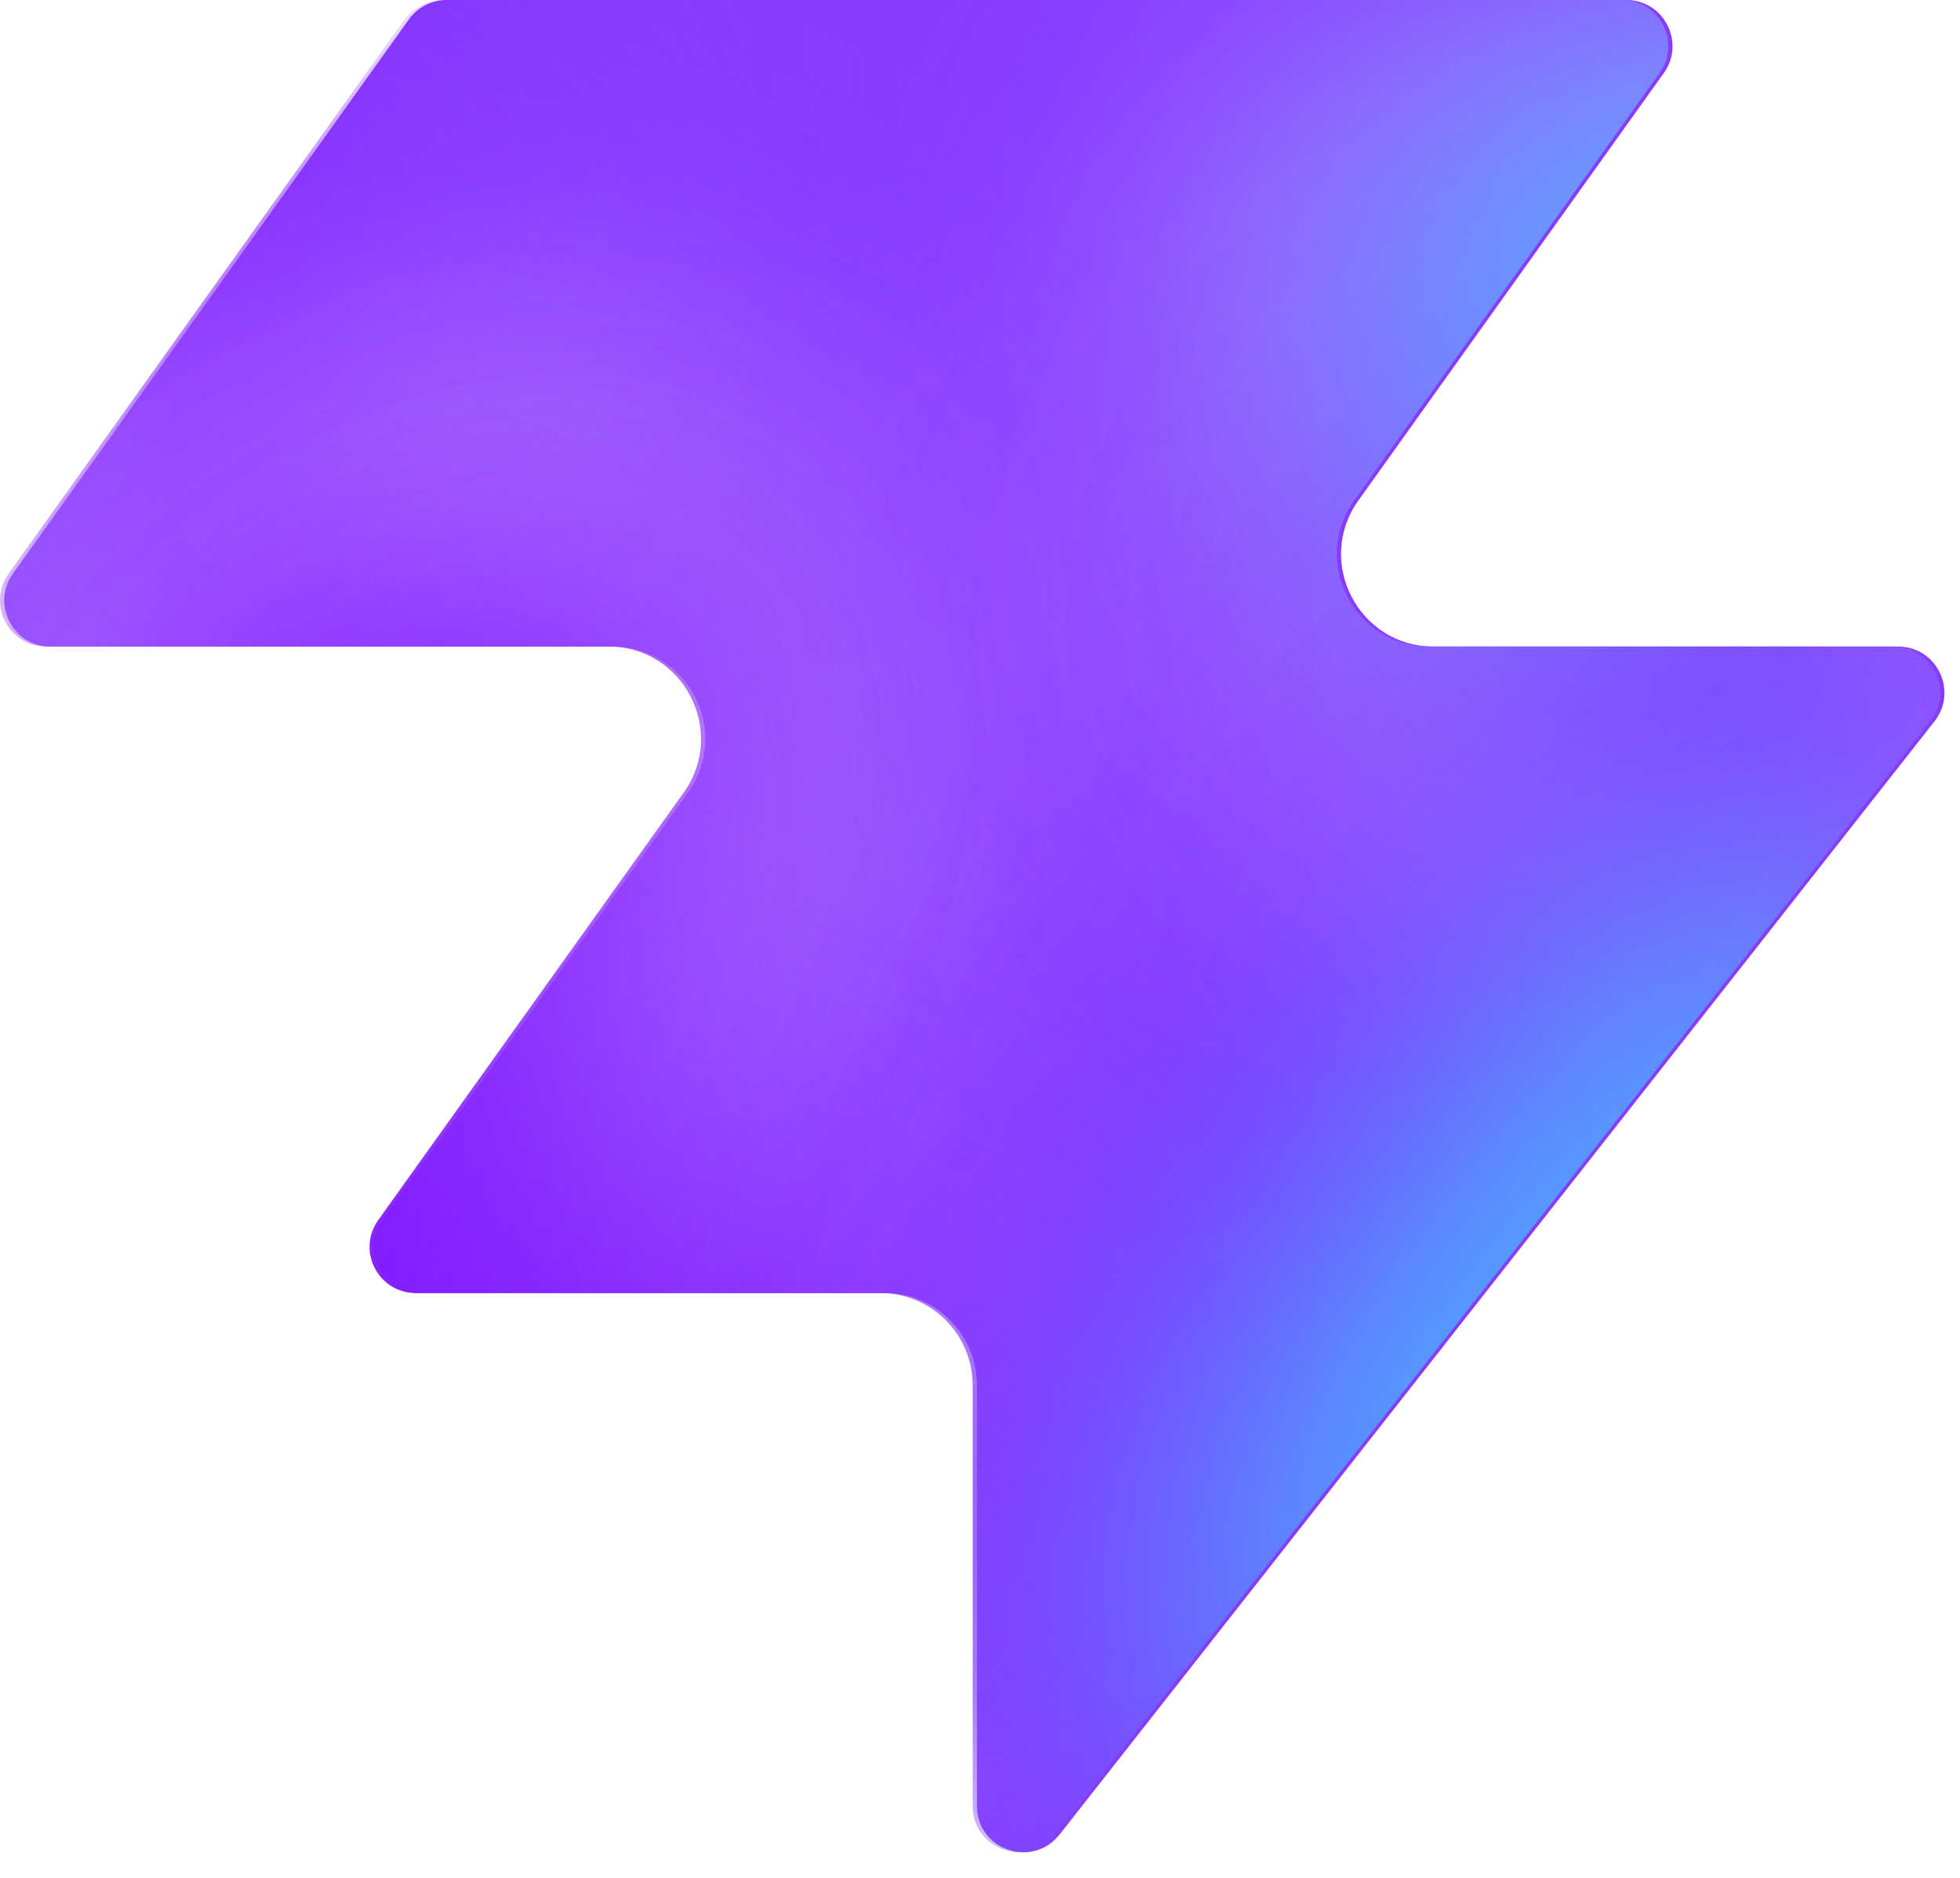
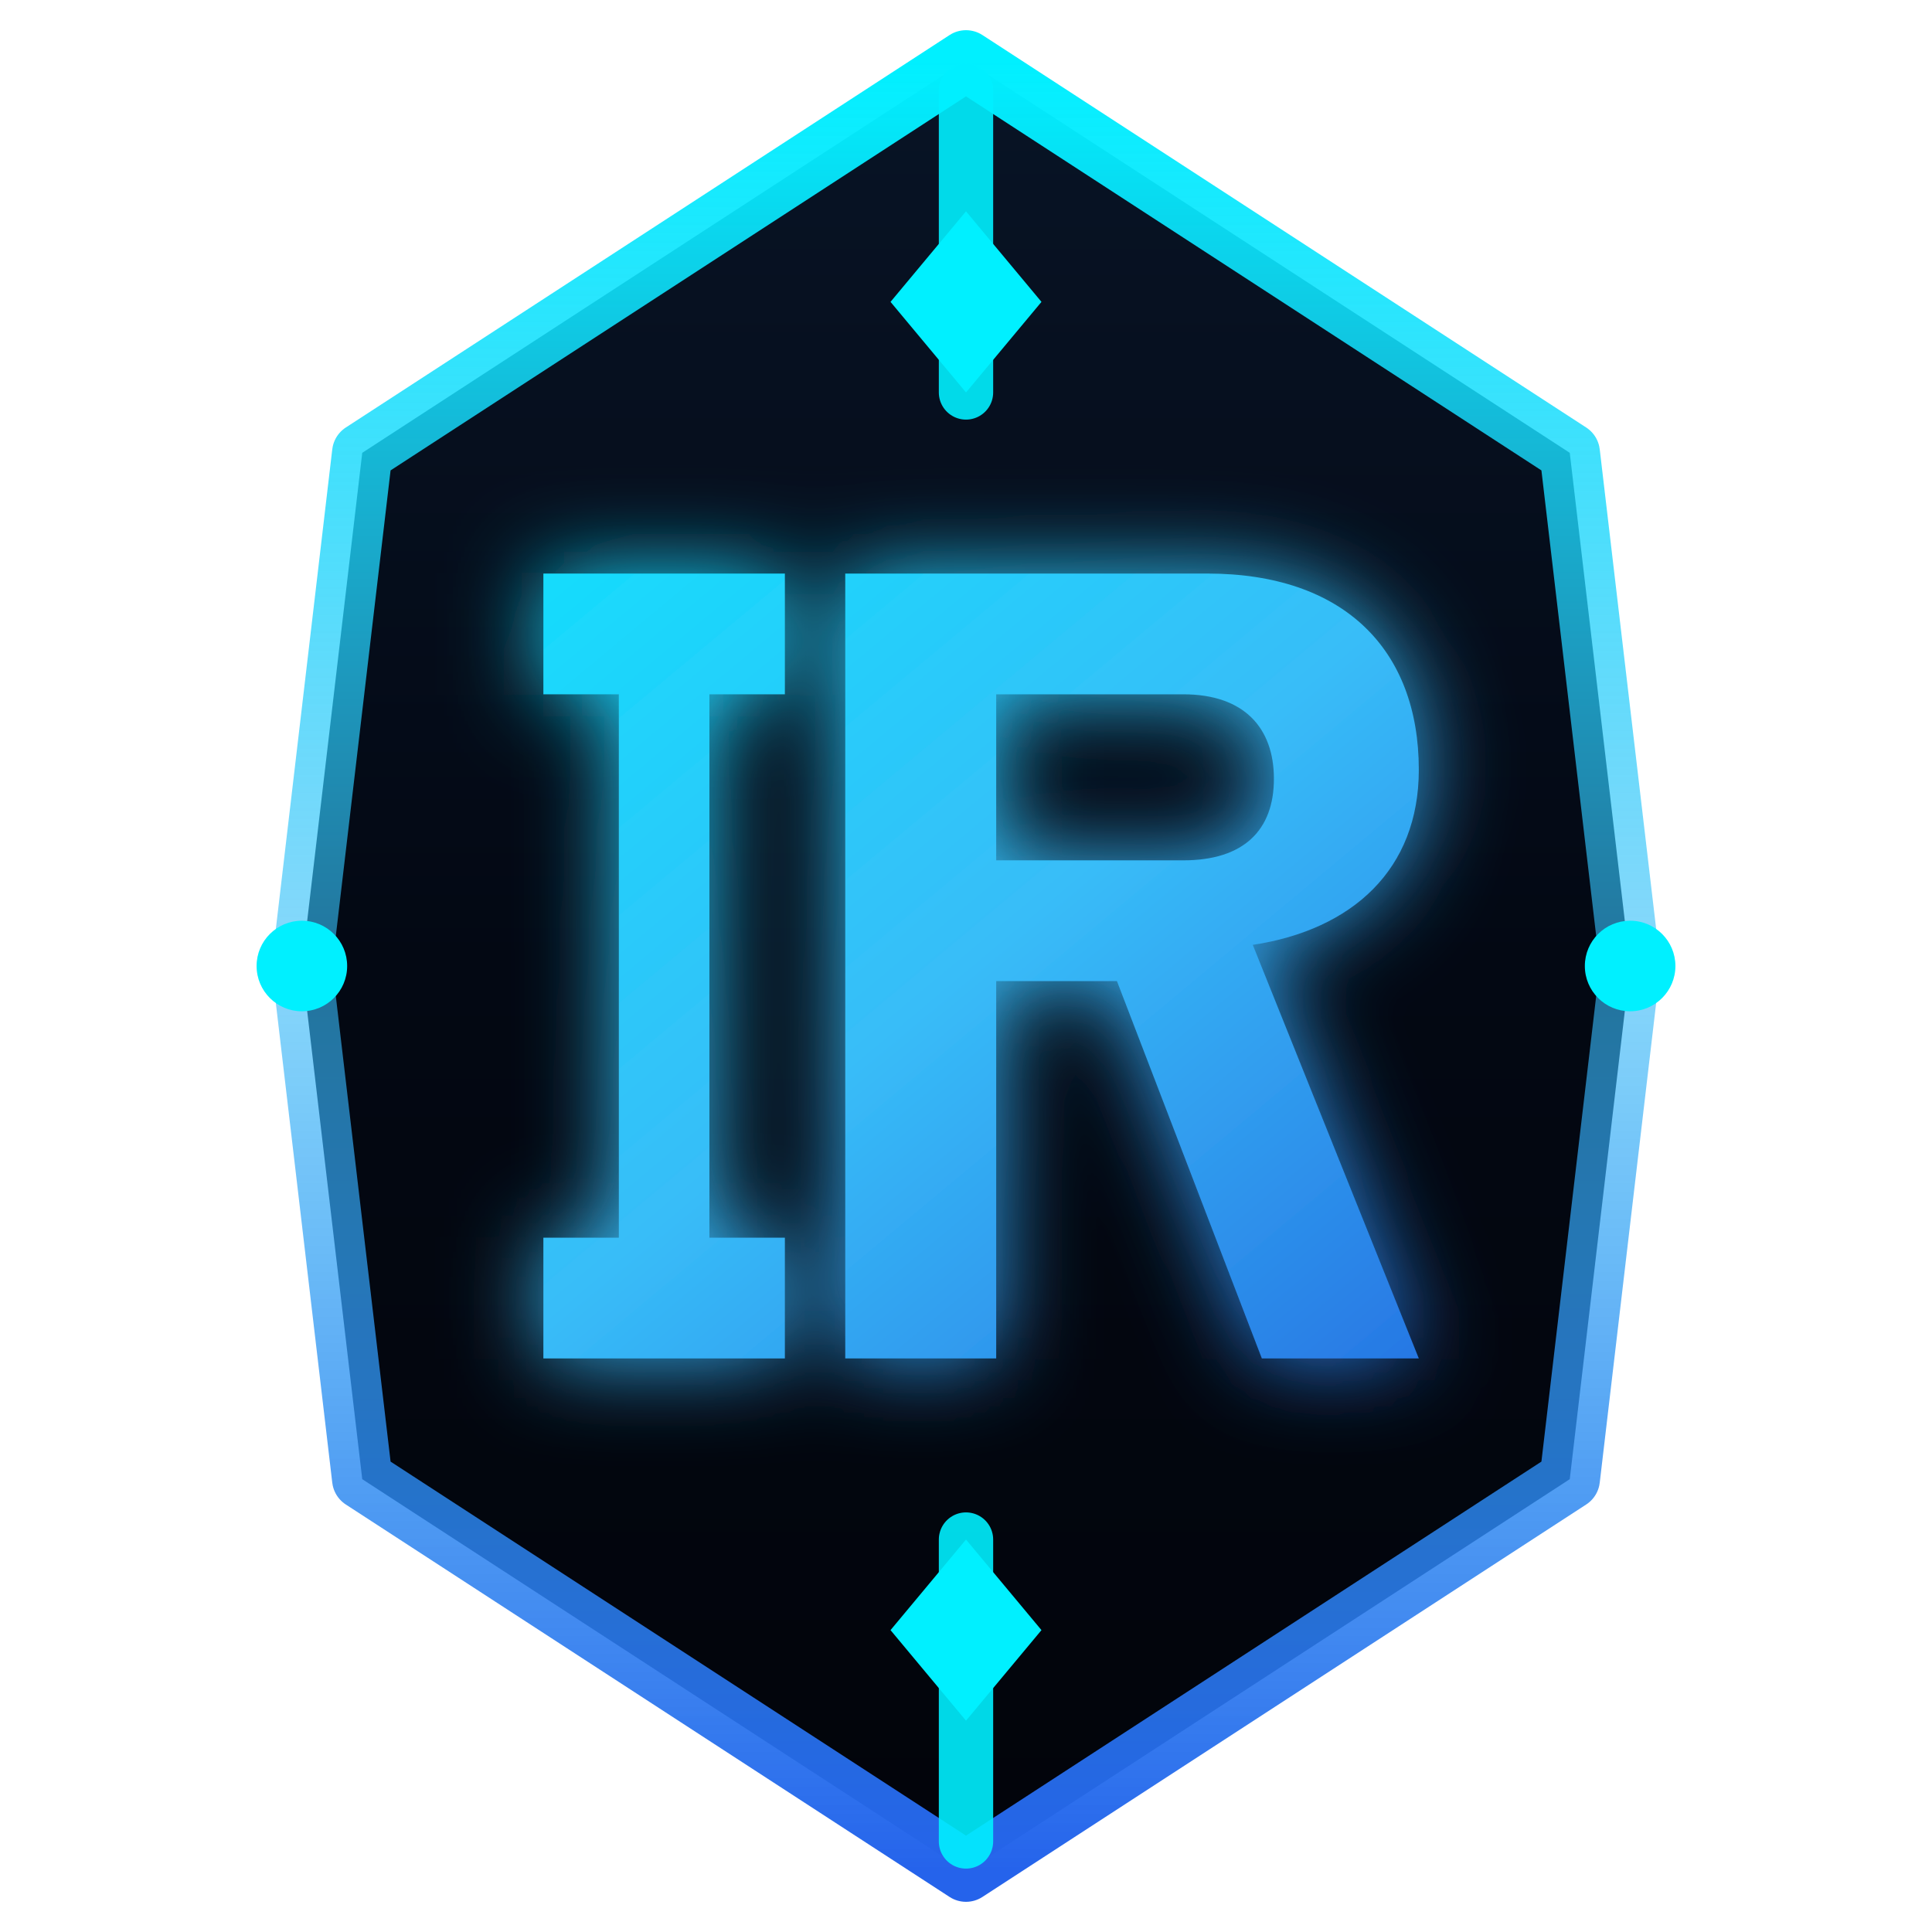
- <svg xmlns="http://www.w3.org/2000/svg" width="48" height="46" fill="none" viewBox="0 0 48 46">
-   <path fill="#863bff" d="M25.946 44.938c-.664.845-2.021.375-2.021-.698V33.937a2.26 2.26 0 0 0-2.262-2.262H10.287c-.92 0-1.456-1.04-.92-1.788l7.48-10.471c1.07-1.497 0-3.578-1.842-3.578H1.237c-.92 0-1.456-1.04-.92-1.788L10.013.474c.214-.297.556-.474.92-.474h28.894c.92 0 1.456 1.04.92 1.788l-7.48 10.471c-1.07 1.498 0 3.579 1.842 3.579h11.377c.943 0 1.473 1.088.89 1.83L25.947 44.94z" style="fill:#863bff;fill:color(display-p3 .525 .23 1);fill-opacity:1" />
-   <mask id="a" width="48" height="46" x="0" y="0" maskUnits="userSpaceOnUse" style="mask-type:alpha">
-     <path fill="#000" d="M25.842 44.938c-.664.844-2.021.375-2.021-.698V33.937a2.26 2.26 0 0 0-2.262-2.262H10.183c-.92 0-1.456-1.04-.92-1.788l7.48-10.471c1.07-1.498 0-3.579-1.842-3.579H1.133c-.92 0-1.456-1.04-.92-1.787L9.91.473c.214-.297.556-.474.92-.474h28.894c.92 0 1.456 1.04.92 1.788l-7.48 10.471c-1.07 1.498 0 3.578 1.842 3.578h11.377c.943 0 1.473 1.088.89 1.832L25.843 44.94z" style="fill:#000;fill-opacity:1" />
-   </mask>
-   <g mask="url(#a)">
-     <g filter="url(#b)">
-       <ellipse cx="5.508" cy="14.704" fill="#ede6ff" rx="5.508" ry="14.704" style="fill:#ede6ff;fill:color(display-p3 .927 .903 1);fill-opacity:1" transform="matrix(.00324 1 1 -.00324 -4.47 31.516)" />
-     </g>
-     <g filter="url(#c)">
-       <ellipse cx="10.399" cy="29.851" fill="#ede6ff" rx="10.399" ry="29.851" style="fill:#ede6ff;fill:color(display-p3 .927 .903 1);fill-opacity:1" transform="matrix(.00324 1 1 -.00324 -39.328 7.883)" />
-     </g>
-     <g filter="url(#d)">
-       <ellipse cx="5.508" cy="30.487" fill="#7e14ff" rx="5.508" ry="30.487" style="fill:#7e14ff;fill:color(display-p3 .492 .077 1);fill-opacity:1" transform="rotate(89.814 -25.913 -14.639)scale(1 -1)" />
-     </g>
-     <g filter="url(#e)">
-       <ellipse cx="5.508" cy="30.599" fill="#7e14ff" rx="5.508" ry="30.599" style="fill:#7e14ff;fill:color(display-p3 .492 .077 1);fill-opacity:1" transform="rotate(89.814 -32.644 -3.334)scale(1 -1)" />
-     </g>
-     <g filter="url(#f)">
-       <ellipse cx="5.508" cy="30.599" fill="#7e14ff" rx="5.508" ry="30.599" style="fill:#7e14ff;fill:color(display-p3 .492 .077 1);fill-opacity:1" transform="matrix(.00324 1 1 -.00324 -34.34 30.47)" />
-     </g>
-     <g filter="url(#g)">
-       <ellipse cx="14.072" cy="22.078" fill="#ede6ff" rx="14.072" ry="22.078" style="fill:#ede6ff;fill:color(display-p3 .927 .903 1);fill-opacity:1" transform="rotate(93.35 24.506 48.493)scale(-1 1)" />
-     </g>
-     <g filter="url(#h)">
-       <ellipse cx="3.47" cy="21.501" fill="#7e14ff" rx="3.47" ry="21.501" style="fill:#7e14ff;fill:color(display-p3 .492 .077 1);fill-opacity:1" transform="rotate(89.009 28.708 47.59)scale(-1 1)" />
-     </g>
-     <g filter="url(#i)">
-       <ellipse cx="3.47" cy="21.501" fill="#7e14ff" rx="3.47" ry="21.501" style="fill:#7e14ff;fill:color(display-p3 .492 .077 1);fill-opacity:1" transform="rotate(89.009 28.708 47.59)scale(-1 1)" />
-     </g>
-     <g filter="url(#j)">
-       <ellipse cx=".387" cy="8.972" fill="#7e14ff" rx="4.407" ry="29.108" style="fill:#7e14ff;fill:color(display-p3 .492 .077 1);fill-opacity:1" transform="rotate(39.51 .387 8.972)" />
-     </g>
-     <g filter="url(#k)">
-       <ellipse cx="47.523" cy="-6.092" fill="#7e14ff" rx="4.407" ry="29.108" style="fill:#7e14ff;fill:color(display-p3 .492 .077 1);fill-opacity:1" transform="rotate(37.892 47.523 -6.092)" />
-     </g>
-     <g filter="url(#l)">
-       <ellipse cx="41.412" cy="6.333" fill="#47bfff" rx="5.971" ry="9.665" style="fill:#47bfff;fill:color(display-p3 .28 .748 1);fill-opacity:1" transform="rotate(37.892 41.412 6.333)" />
-     </g>
-     <g filter="url(#m)">
-       <ellipse cx="-1.879" cy="38.332" fill="#7e14ff" rx="4.407" ry="29.108" style="fill:#7e14ff;fill:color(display-p3 .492 .077 1);fill-opacity:1" transform="rotate(37.892 -1.88 38.332)" />
-     </g>
-     <g filter="url(#n)">
-       <ellipse cx="-1.879" cy="38.332" fill="#7e14ff" rx="4.407" ry="29.108" style="fill:#7e14ff;fill:color(display-p3 .492 .077 1);fill-opacity:1" transform="rotate(37.892 -1.88 38.332)" />
-     </g>
-     <g filter="url(#o)">
-       <ellipse cx="35.651" cy="29.907" fill="#7e14ff" rx="4.407" ry="29.108" style="fill:#7e14ff;fill:color(display-p3 .492 .077 1);fill-opacity:1" transform="rotate(37.892 35.651 29.907)" />
-     </g>
-     <g filter="url(#p)">
-       <ellipse cx="38.418" cy="32.4" fill="#47bfff" rx="5.971" ry="15.297" style="fill:#47bfff;fill:color(display-p3 .28 .748 1);fill-opacity:1" transform="rotate(37.892 38.418 32.4)" />
-     </g>
-   </g>
+ <svg xmlns="http://www.w3.org/2000/svg" viewBox="0 0 64 64" fill="none">
  <defs>
-     <filter id="b" width="60.045" height="41.654" x="-19.77" y="16.149" color-interpolation-filters="sRGB" filterUnits="userSpaceOnUse">
-       <feFlood flood-opacity="0" result="BackgroundImageFix" />
-       <feBlend in="SourceGraphic" in2="BackgroundImageFix" result="shape" />
-       <feGaussianBlur result="effect1_foregroundBlur_2002_17158" stdDeviation="7.659" />
-     </filter>
-     <filter id="c" width="90.34" height="51.437" x="-54.613" y="-7.533" color-interpolation-filters="sRGB" filterUnits="userSpaceOnUse">
-       <feFlood flood-opacity="0" result="BackgroundImageFix" />
-       <feBlend in="SourceGraphic" in2="BackgroundImageFix" result="shape" />
-       <feGaussianBlur result="effect1_foregroundBlur_2002_17158" stdDeviation="7.659" />
-     </filter>
-     <filter id="d" width="79.355" height="29.4" x="-49.64" y="2.03" color-interpolation-filters="sRGB" filterUnits="userSpaceOnUse">
-       <feFlood flood-opacity="0" result="BackgroundImageFix" />
-       <feBlend in="SourceGraphic" in2="BackgroundImageFix" result="shape" />
-       <feGaussianBlur result="effect1_foregroundBlur_2002_17158" stdDeviation="4.596" />
-     </filter>
-     <filter id="e" width="79.579" height="29.4" x="-45.045" y="20.029" color-interpolation-filters="sRGB" filterUnits="userSpaceOnUse">
-       <feFlood flood-opacity="0" result="BackgroundImageFix" />
-       <feBlend in="SourceGraphic" in2="BackgroundImageFix" result="shape" />
-       <feGaussianBlur result="effect1_foregroundBlur_2002_17158" stdDeviation="4.596" />
-     </filter>
-     <filter id="f" width="79.579" height="29.4" x="-43.513" y="21.178" color-interpolation-filters="sRGB" filterUnits="userSpaceOnUse">
-       <feFlood flood-opacity="0" result="BackgroundImageFix" />
-       <feBlend in="SourceGraphic" in2="BackgroundImageFix" result="shape" />
-       <feGaussianBlur result="effect1_foregroundBlur_2002_17158" stdDeviation="4.596" />
-     </filter>
-     <filter id="g" width="74.749" height="58.852" x="15.756" y="-17.901" color-interpolation-filters="sRGB" filterUnits="userSpaceOnUse">
-       <feFlood flood-opacity="0" result="BackgroundImageFix" />
-       <feBlend in="SourceGraphic" in2="BackgroundImageFix" result="shape" />
-       <feGaussianBlur result="effect1_foregroundBlur_2002_17158" stdDeviation="7.659" />
-     </filter>
-     <filter id="h" width="61.377" height="25.362" x="23.548" y="2.284" color-interpolation-filters="sRGB" filterUnits="userSpaceOnUse">
-       <feFlood flood-opacity="0" result="BackgroundImageFix" />
-       <feBlend in="SourceGraphic" in2="BackgroundImageFix" result="shape" />
-       <feGaussianBlur result="effect1_foregroundBlur_2002_17158" stdDeviation="4.596" />
-     </filter>
-     <filter id="i" width="61.377" height="25.362" x="23.548" y="2.284" color-interpolation-filters="sRGB" filterUnits="userSpaceOnUse">
-       <feFlood flood-opacity="0" result="BackgroundImageFix" />
-       <feBlend in="SourceGraphic" in2="BackgroundImageFix" result="shape" />
-       <feGaussianBlur result="effect1_foregroundBlur_2002_17158" stdDeviation="4.596" />
-     </filter>
-     <filter id="j" width="56.045" height="63.649" x="-27.636" y="-22.853" color-interpolation-filters="sRGB" filterUnits="userSpaceOnUse">
-       <feFlood flood-opacity="0" result="BackgroundImageFix" />
-       <feBlend in="SourceGraphic" in2="BackgroundImageFix" result="shape" />
-       <feGaussianBlur result="effect1_foregroundBlur_2002_17158" stdDeviation="4.596" />
-     </filter>
-     <filter id="k" width="54.814" height="64.646" x="20.116" y="-38.415" color-interpolation-filters="sRGB" filterUnits="userSpaceOnUse">
-       <feFlood flood-opacity="0" result="BackgroundImageFix" />
-       <feBlend in="SourceGraphic" in2="BackgroundImageFix" result="shape" />
-       <feGaussianBlur result="effect1_foregroundBlur_2002_17158" stdDeviation="4.596" />
-     </filter>
-     <filter id="l" width="33.541" height="35.313" x="24.641" y="-11.323" color-interpolation-filters="sRGB" filterUnits="userSpaceOnUse">
-       <feFlood flood-opacity="0" result="BackgroundImageFix" />
-       <feBlend in="SourceGraphic" in2="BackgroundImageFix" result="shape" />
-       <feGaussianBlur result="effect1_foregroundBlur_2002_17158" stdDeviation="4.596" />
-     </filter>
-     <filter id="m" width="54.814" height="64.646" x="-29.286" y="6.009" color-interpolation-filters="sRGB" filterUnits="userSpaceOnUse">
-       <feFlood flood-opacity="0" result="BackgroundImageFix" />
-       <feBlend in="SourceGraphic" in2="BackgroundImageFix" result="shape" />
-       <feGaussianBlur result="effect1_foregroundBlur_2002_17158" stdDeviation="4.596" />
-     </filter>
-     <filter id="n" width="54.814" height="64.646" x="-29.286" y="6.009" color-interpolation-filters="sRGB" filterUnits="userSpaceOnUse">
-       <feFlood flood-opacity="0" result="BackgroundImageFix" />
-       <feBlend in="SourceGraphic" in2="BackgroundImageFix" result="shape" />
-       <feGaussianBlur result="effect1_foregroundBlur_2002_17158" stdDeviation="4.596" />
-     </filter>
-     <filter id="o" width="54.814" height="64.646" x="8.244" y="-2.416" color-interpolation-filters="sRGB" filterUnits="userSpaceOnUse">
-       <feFlood flood-opacity="0" result="BackgroundImageFix" />
-       <feBlend in="SourceGraphic" in2="BackgroundImageFix" result="shape" />
-       <feGaussianBlur result="effect1_foregroundBlur_2002_17158" stdDeviation="4.596" />
-     </filter>
-     <filter id="p" width="39.409" height="43.623" x="18.713" y="10.588" color-interpolation-filters="sRGB" filterUnits="userSpaceOnUse">
-       <feFlood flood-opacity="0" result="BackgroundImageFix" />
-       <feBlend in="SourceGraphic" in2="BackgroundImageFix" result="shape" />
-       <feGaussianBlur result="effect1_foregroundBlur_2002_17158" stdDeviation="4.596" />
+     <linearGradient id="cyberCyanBlue" x1="12" y1="8" x2="52" y2="56" gradientUnits="userSpaceOnUse">
+       <stop offset="0%" stop-color="#00F0FF" />
+       <stop offset="50%" stop-color="#38BDF8" />
+       <stop offset="100%" stop-color="#1D4ED8" />
+     </linearGradient>
+     <linearGradient id="shieldBorderGrad" x1="32" y1="2" x2="32" y2="62" gradientUnits="userSpaceOnUse">
+       <stop offset="0%" stop-color="#00F0FF" stop-opacity="1" />
+       <stop offset="50%" stop-color="#38BDF8" stop-opacity="0.6" />
+       <stop offset="100%" stop-color="#2563EB" stop-opacity="1" />
+     </linearGradient>
+     <linearGradient id="shieldDarkBg" x1="32" y1="2" x2="32" y2="62" gradientUnits="userSpaceOnUse">
+       <stop offset="0%" stop-color="#081426" />
+       <stop offset="50%" stop-color="#030813" />
+       <stop offset="100%" stop-color="#02040a" />
+     </linearGradient>
+     <filter id="neonGlow" x="-20%" y="-20%" width="140%" height="140%" filterUnits="userSpaceOnUse">
+       <feGaussianBlur stdDeviation="1.5" result="blur" />
+       <feMerge>
+         <feMergeNode in="blur" />
+         <feMergeNode in="SourceGraphic" />
+       </feMerge>
    </filter>
  </defs>
+   <path d="M 32 2 L 52 15 L 54 32 L 52 49 L 32 62 L 12 49 L 10 32 L 12 15 Z" fill="url(#shieldDarkBg)" stroke="url(#shieldBorderGrad)" stroke-width="2" stroke-linejoin="round" />
+   <path d="M 32 3 L 32 13 M 32 51 L 32 61" stroke="#00F0FF" stroke-width="1.8" stroke-linecap="round" opacity="0.9" />
+   <polygon points="32,7 34.5,10 32,13 29.5,10" fill="#00F0FF" />
+   <polygon points="32,51 34.5,54 32,57 29.5,54" fill="#00F0FF" />
+   <circle cx="10" cy="32" r="1.5" fill="#00F0FF" />
+   <circle cx="54" cy="32" r="1.5" fill="#00F0FF" />
+   <g filter="url(#neonGlow)">
+     <path d="M 18 19 L 26 19 L 26 23 L 23.5 23 L 23.5 41 L 26 41 L 26 45 L 18 45 L 18 41 L 20.5 41 L 20.5 23 L 18 23 Z" fill="url(#cyberCyanBlue)" />
+     <path d="M 28 19 L 40 19 C 44.5 19 47 21.5 47 25.5 C 47 28.8 44.8 30.8 41.5 31.3 L 47 45 L 41.8 45 L 37 32.5 L 33 32.5 L 33 45 L 28 45 Z M 33 23 L 33 28.5 L 39.2 28.5 C 41.2 28.5 42.2 27.5 42.2 25.8 C 42.2 24.1 41.2 23 39.2 23 Z" fill="url(#cyberCyanBlue)" />
+   </g>
</svg>
